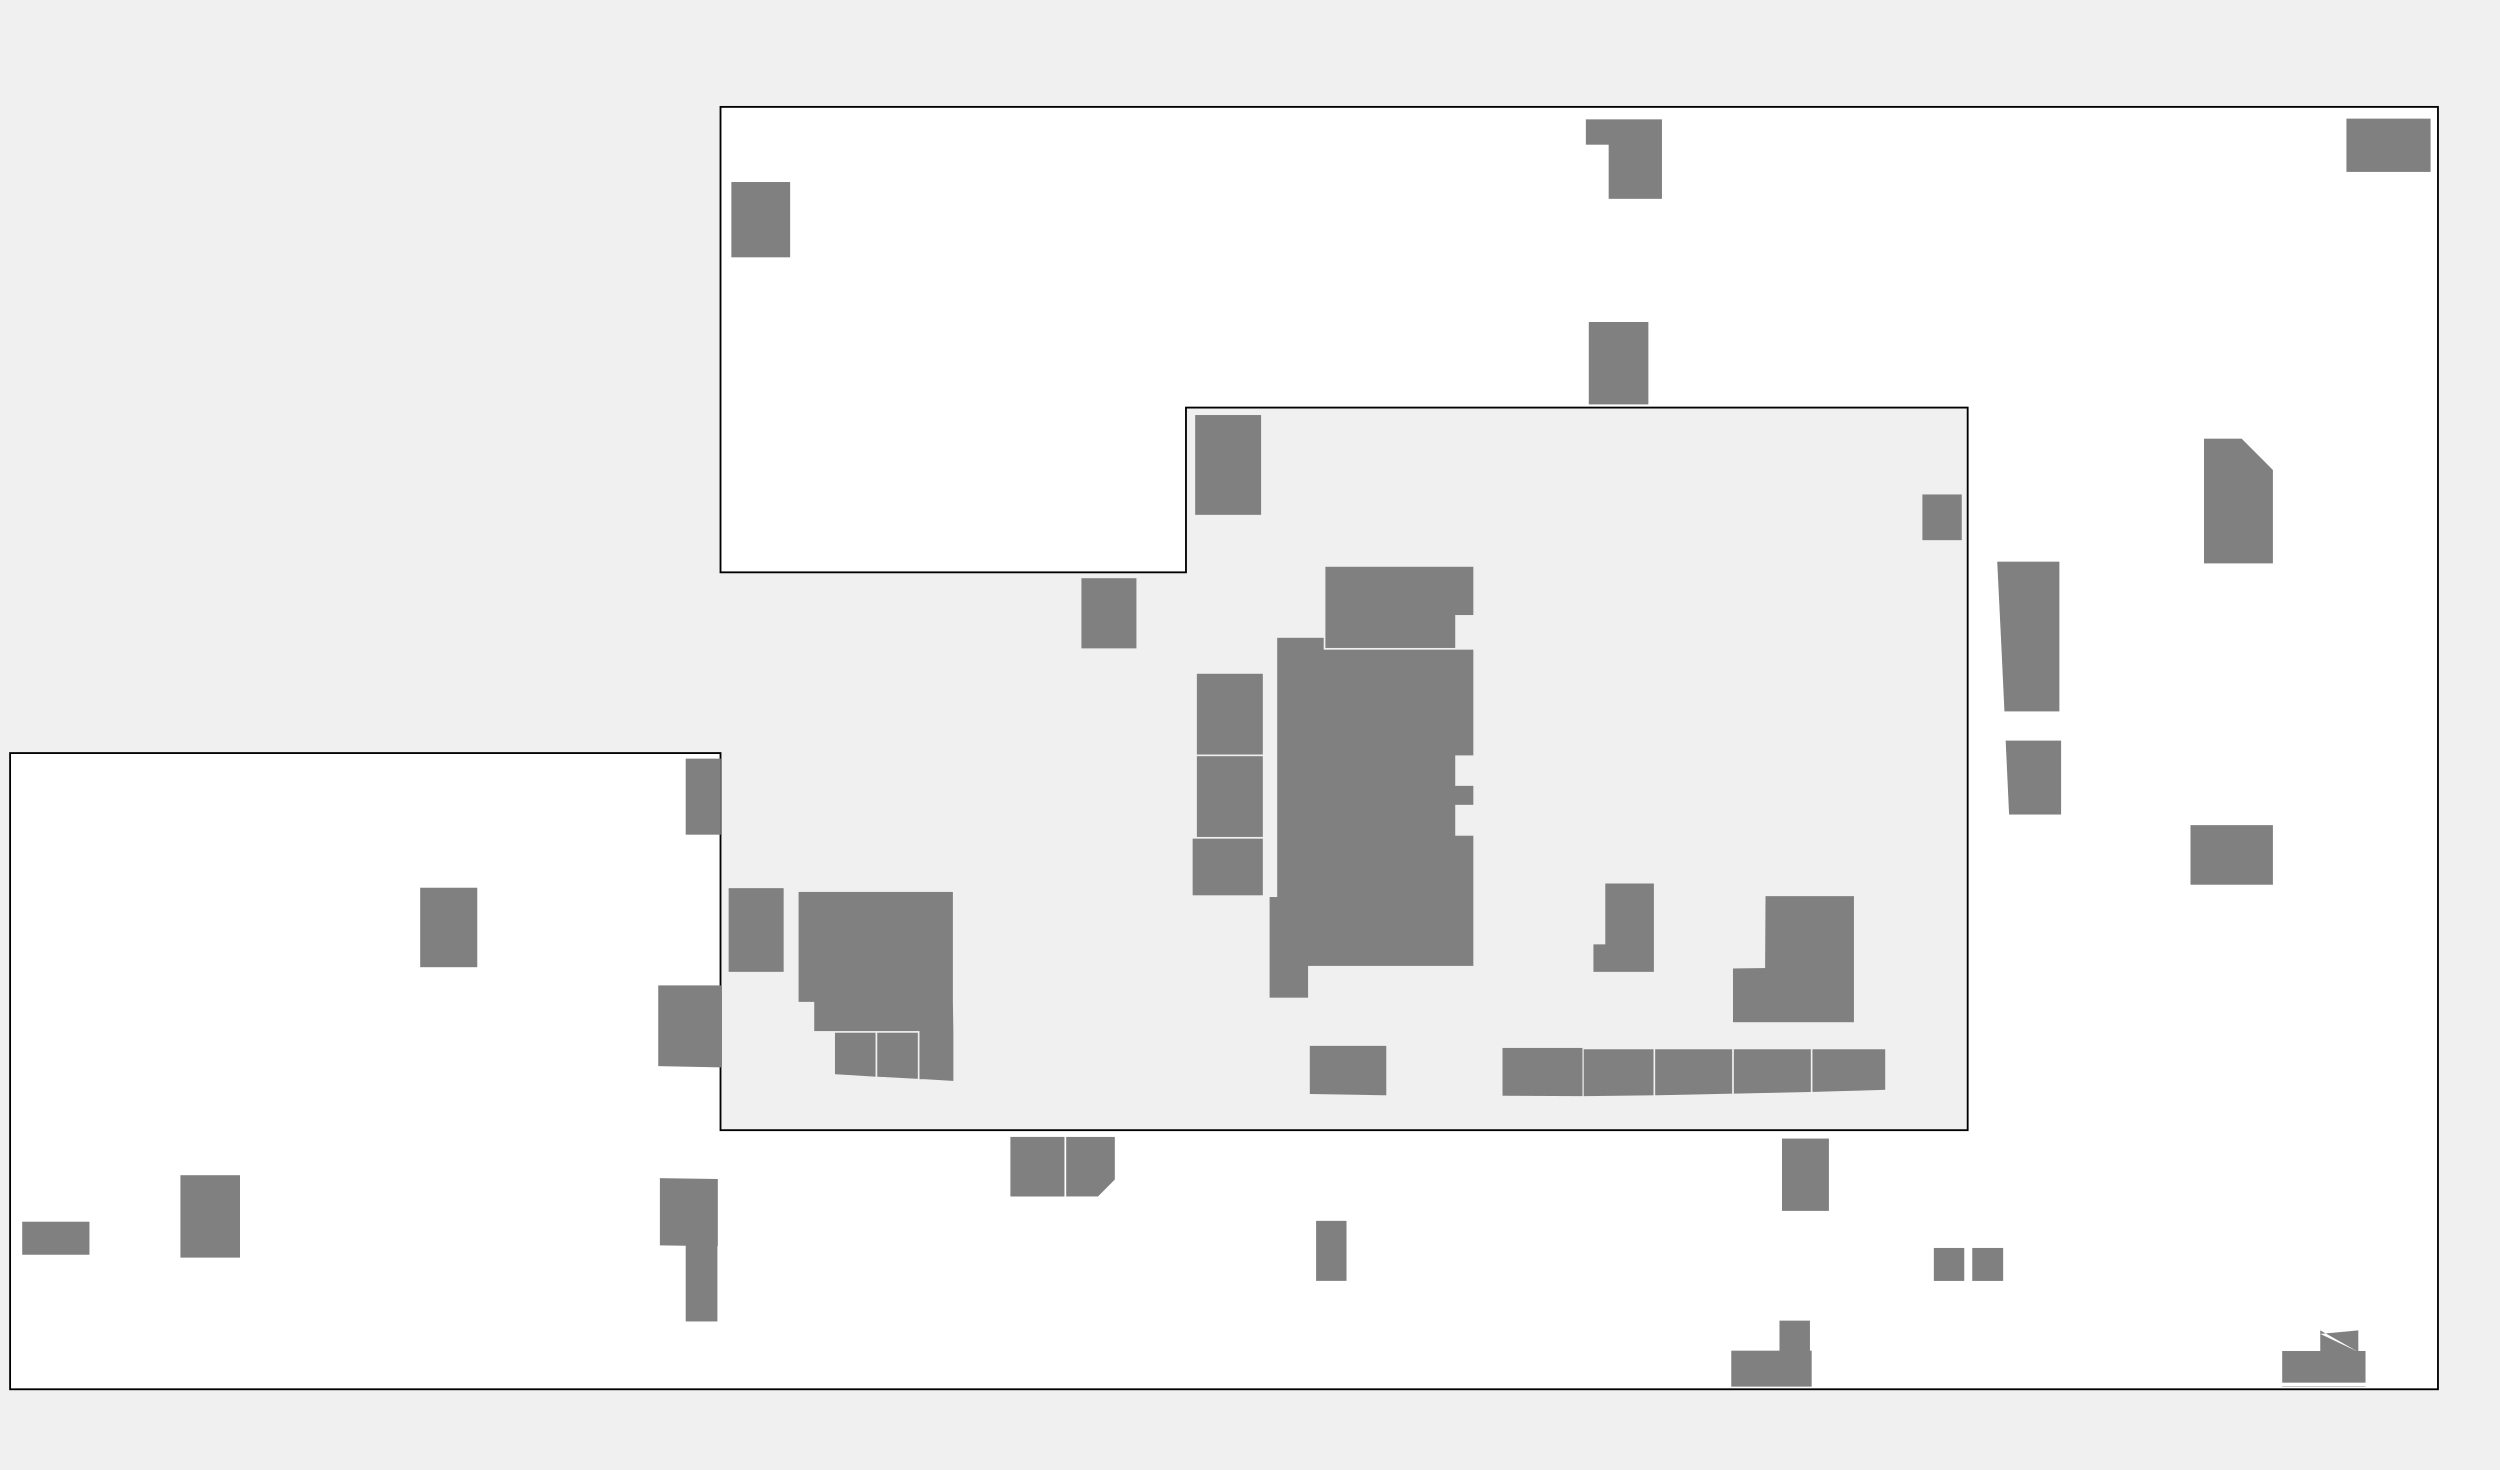
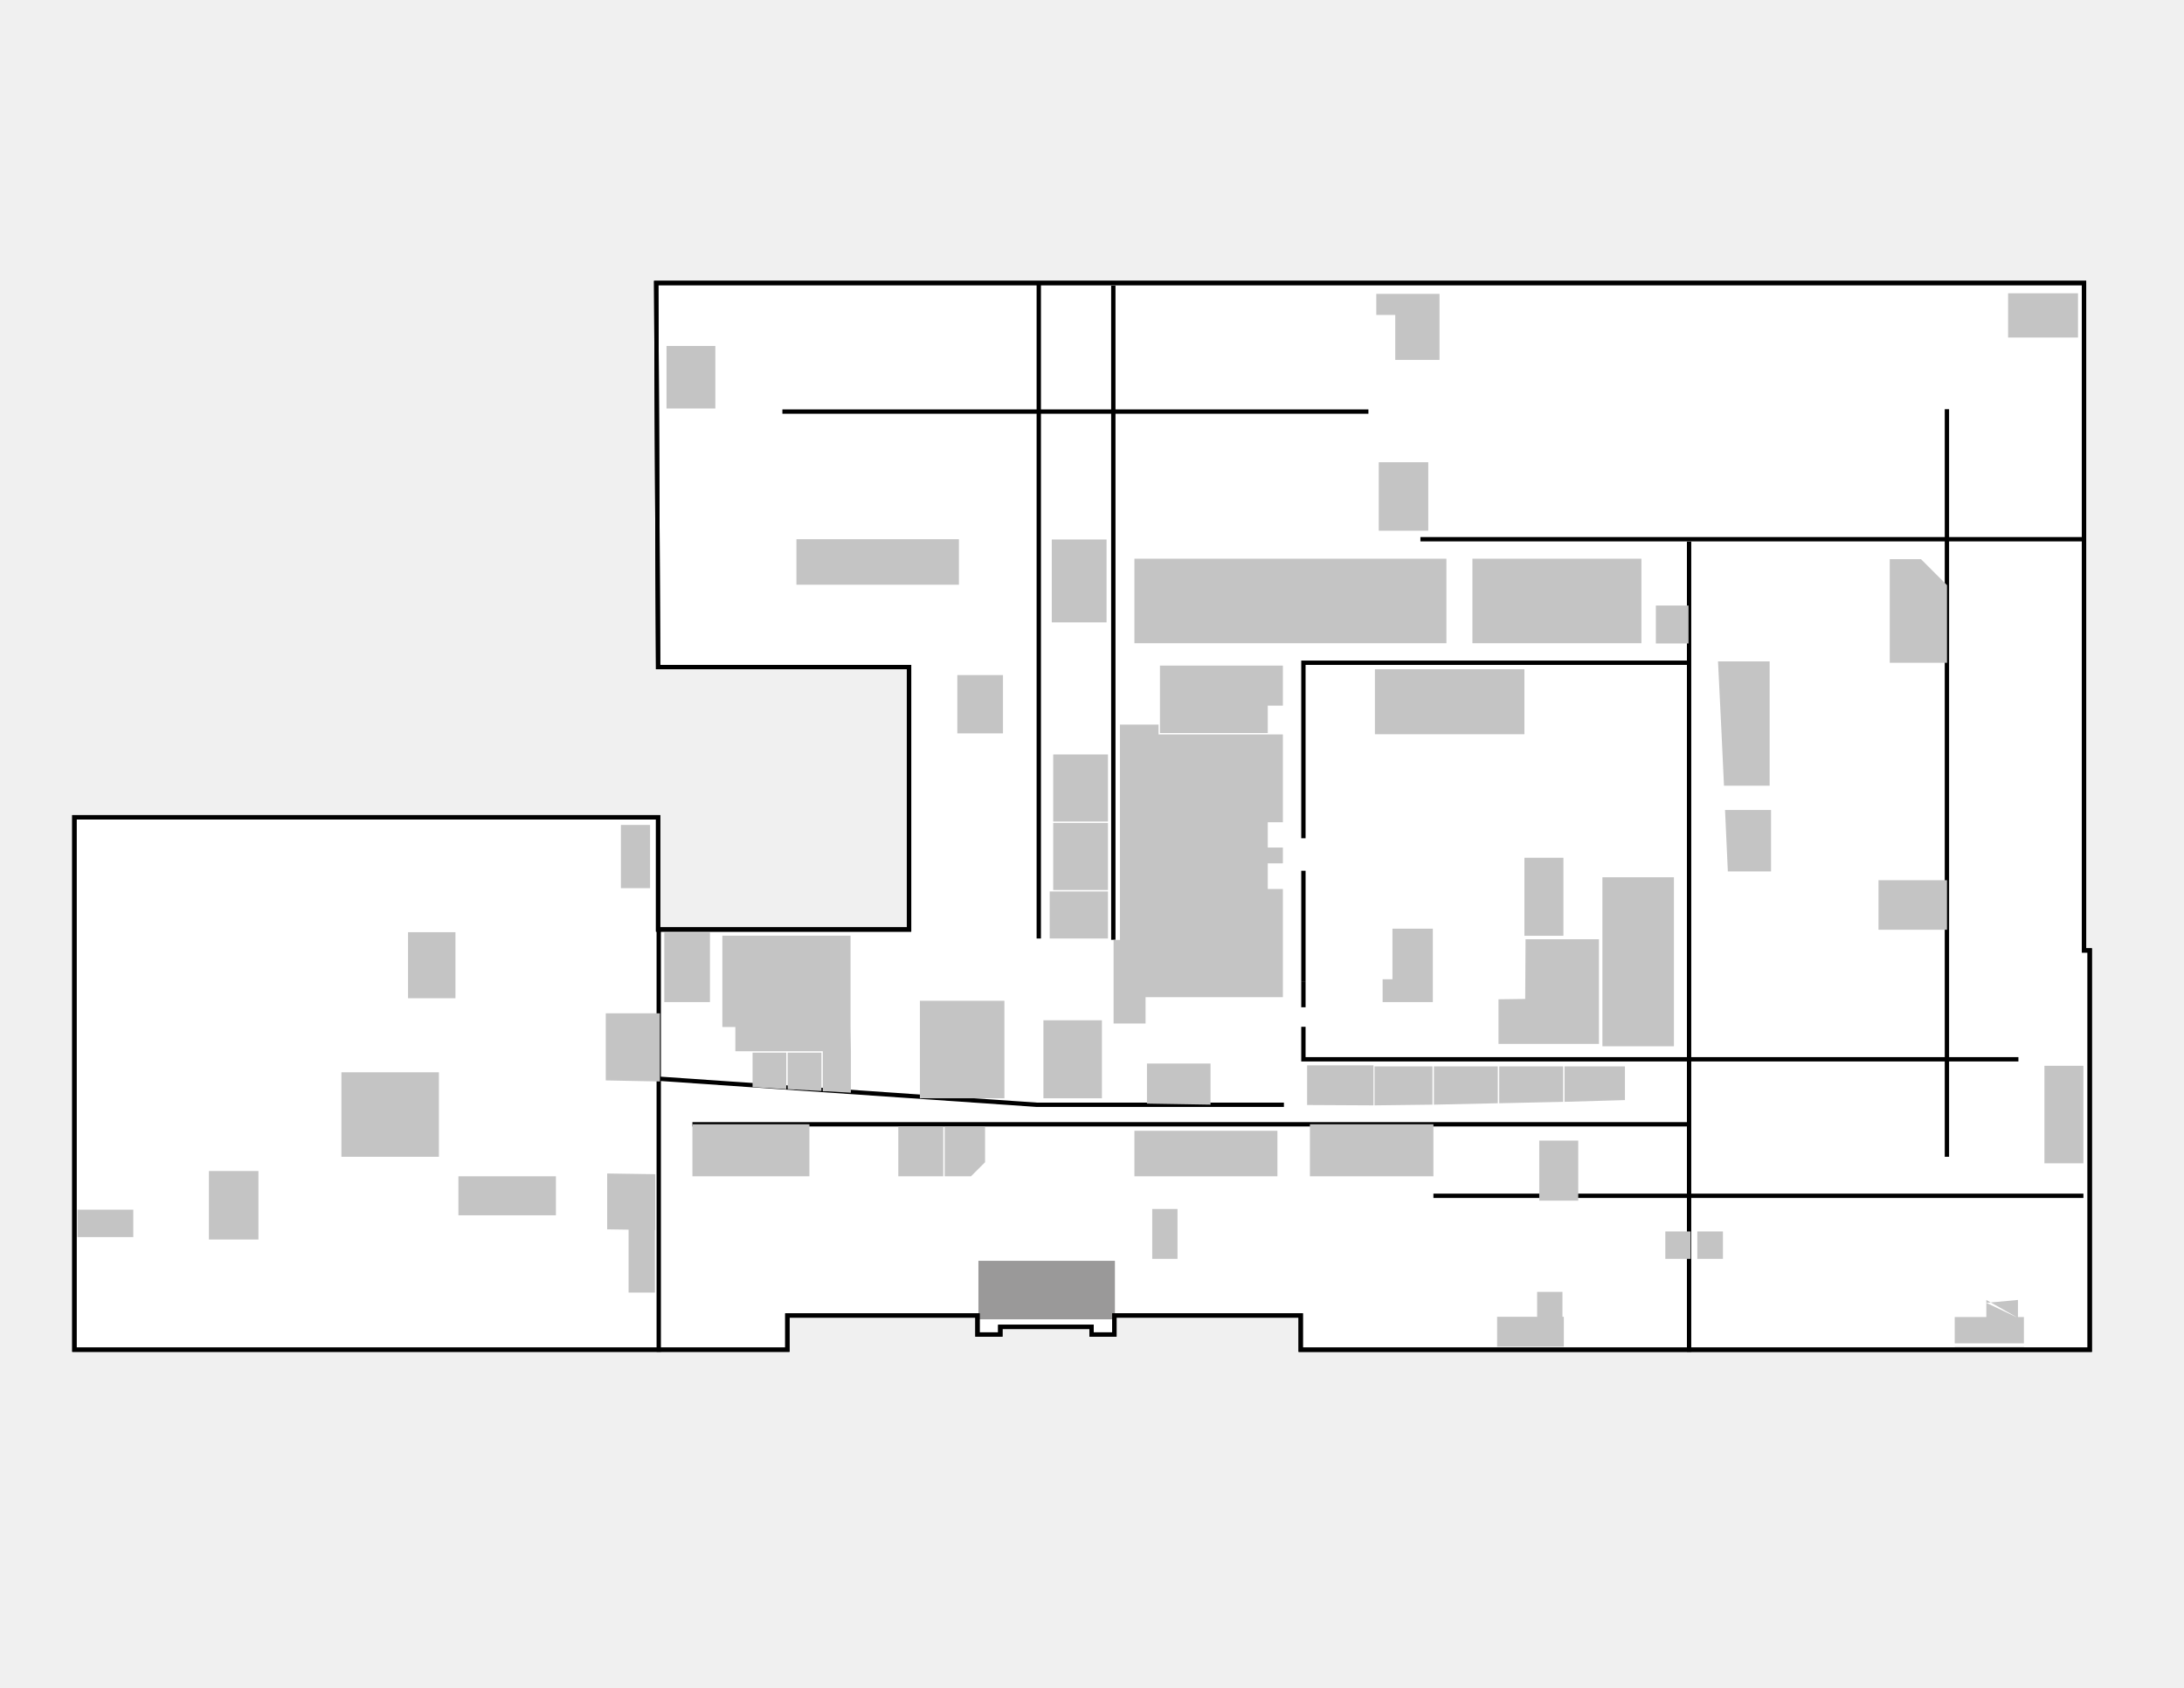
- <svg xmlns="http://www.w3.org/2000/svg" version="1.1" x="0px" y="0px" viewBox="0 0 4086.3 2401.9" style="enable-background:new 0 0 4086.3 2401.9;" xml:space="preserve">
-   <style type="text/css">
- 	.st0{fill:#FFFFFF;stroke:#020000;stroke-width:3;stroke-miterlimit:10;}
- 	.st1{fill:#808080;}
- </style>
-   <g id="Layer_2">
-     <polygon class="st0" points="1938.5,174.7 1853.6,174.7 1177.7,174.7 1177.7,935.5 1938.5,935.5 1938.5,666.2 3216.2,666.2    3216.2,1638.4 3216.2,1696.7 3216.2,1847.3 1177.7,1847.3 1177.7,1230.9 16.5,1230.9 16.5,2270.8 1154.5,2270.8 1177.7,2270.8    3216.2,2270.8 3274.1,2270.8 3984.9,2270.8 3984.9,1696.7 3984.9,1638.4 3984.9,666.2 3984.9,588.1 3984.9,174.7  " />
+ <svg xmlns="http://www.w3.org/2000/svg" viewBox="0 0 3024 2336.73">
+   <defs>
+     <style>.cls-1{fill:#fff;}.cls-2{fill:#c4c4c4;}.cls-3{fill:#020000;opacity:0.4;}</style>
+   </defs>
+   <g id="bg_with_black_stroke" data-name="bg with black stroke">
+     <polyline class="cls-1" points="911.22 1286.84 911.22 1131.52 103.04 1131.52 103.04 1868.62 1090.22 1868.62 1090.22 1821.23 1353.47 1821.23 1353.47 1847.56 1385.06 1847.56 1385.06 1837.03 1511.42 1837.03 1511.42 1847.56 1543.01 1847.56 1543.01 1821.23 1800.99 1821.23 1800.99 1868.62 2893.47 1868.62 2893.47 1315.8 2885.57 1315.8 2885.57 391.79 908.58 391.79 911.22 923.55 1258.7 923.55 1258.7 1286.84 911.22 1286.84" />
+     <path d="M2896.47,1871.62H1798v-47.39H1546v26.33h-37.59V1840H1388.06v10.53h-37.59v-26.33H1093.22v47.39H100v-743.1H914.22v155.32H1255.7V926.56H908.23l-2.66-537.77h1983v924h7.9Zm-1092.48-6H2890.47V1318.79h-7.9v-924H911.6l2.6,525.77h347.5v369.28H908.22V1134.52H106v731.1h981.18v-47.39h269.25v26.33h25.59V1834h132.36v10.53H1540v-26.33h264Z" />
  </g>
-   <g id="Layer_1">
-     <g id="blue">
- 	</g>
-     <g id="red">
- 	</g>
-     <g id="purple">
-       <g>
-         <polygon class="st1" points="3030.3,1583 3030.3,1582.3 3030.3,1464.8 2885.8,1464.8 2885.1,1582.3 2832.6,1583 2832.6,1670.8      3030.3,1670.8    " />
-         <polygon class="st1" points="1078.6,1927.1 1078.6,2035.6 1120.8,2036.2 1120.8,2073.6 1120.8,2160 1172.6,2160 1172.6,2073.6      1172.6,2037 1173.3,2037 1173.3,2035.6 1173.3,1927.1 1078.6,1925.7    " />
-         <rect x="1956.3" y="1236" class="st1" width="107.8" height="132" />
-         <polygon class="st1" points="1075.9,1742.6 1179.5,1744.7 1179.5,1742.6 1179.5,1610.6 1075.9,1610.6    " />
-         <polygon class="st1" points="3206.5,808.2 3159.5,808.2 3142.2,808.2 3142.2,882.9 3206.5,882.9    " />
-         <polygon class="st1" points="3602.5,717 3602.5,768.2 3602.5,920.9 3715.1,920.9 3715.1,768.2 3664,717    " />
-         <polygon class="st1" points="3366.1,1059.1 3366.1,918.1 3264.5,918.1 3271.4,1059.1 3276.3,1162.8 3366.1,1162.8    " />
-         <polygon class="st1" points="3283.9,1331.4 3368.9,1331.4 3368.9,1210.5 3278.3,1210.5    " />
-         <polygon class="st1" points="2455.9,1791 2586.6,1791.7 2586.6,1791 2586.6,1712.9 2455.9,1712.9    " />
-         <polygon class="st1" points="2588.6,1790.3 2588.6,1791.7 2702.7,1790.3 2702.7,1715 2588.6,1715    " />
-         <polygon class="st1" points="2831.2,1715 2705.4,1715 2705.4,1787.6 2705.4,1790.3 2831.2,1787.6    " />
-         <polygon class="st1" points="2834,1787.6 2959.8,1784.8 2959.8,1715 2834,1715 2834,1784.8    " />
-         <polygon class="st1" points="2962.5,1781.3 2962.5,1784.8 3081.4,1781.3 3081.4,1715 2962.5,1715    " />
-         <rect x="1953.5" y="678.4" class="st1" width="107.8" height="163.1" />
-         <rect x="1956.3" y="1101.3" class="st1" width="107.8" height="132" />
-         <rect x="1949.4" y="1370.8" class="st1" width="114.7" height="92.6" />
-         <polygon class="st1" points="1742.7,1928 1742.7,1955.7 1794.6,1955.7 1822.2,1928 1822.2,1858.3 1742.7,1858.3    " />
-         <rect x="1651.5" y="1858.3" class="st1" width="88.4" height="97.4" />
-         <polygon class="st1" points="1364.8,1755.8 1431.1,1759.9 1431.1,1755.8 1431.1,1688 1364.8,1688    " />
-         <polygon class="st1" points="1433.9,1759.9 1500.2,1763.4 1500.2,1759.9 1500.2,1688 1433.9,1688    " />
-         <polygon class="st1" points="1557.5,1457.9 1305.3,1457.9 1305.3,1637.6 1330.9,1637.6 1330.9,1685.3 1502.9,1685.3 1502.9,1764      1512,1764 1558.3,1766.8 1558.3,1764 1558.3,1685.3 1557.5,1637.6    " />
-         <polygon class="st1" points="2140.9,1788.2 2265.9,1790.3 2265.9,1788.2 2265.9,1709.5 2140.9,1709.5    " />
-         <polygon class="st1" points="2163.6,1042.5 2087.6,1042.5 2087.6,1061.9 2087.6,1135.1 2087.6,1234.7 2087.6,1284.5      2087.6,1315.5 2087.6,1366 2087.6,1466.2 2075.2,1466.2 2075.2,1578.8 2075.2,1630.7 2138.1,1630.7 2138.1,1578.8 2408.2,1578.8      2408.2,1466.2 2408.2,1366 2378.6,1366 2378.6,1315.5 2408.2,1315.5 2408.2,1284.5 2378.6,1284.5 2378.6,1234.7 2408.2,1234.7      2408.2,1135.1 2408.2,1061.9 2163.6,1061.9    " />
-         <polygon class="st1" points="2166.4,1005.3 2166.4,1059.1 2378.6,1059.1 2378.6,1005.3 2408.2,1005.3 2408.2,926.4 2166.4,926.4         " />
-         <rect x="2912.7" y="1861" class="st1" width="76.7" height="118.2" />
-         <polygon class="st1" points="1195.4,346.6 1195.4,420.6 1291.5,420.6 1291.5,346.6 1291.5,346.6 1291.5,297.5 1195.4,297.5         " />
-         <polyline class="st1" points="1767.6,945.1 1767.6,1059.8 1857.5,1059.8 1857.5,945.1 1767.6,945.1    " />
-         <rect x="3835.3" y="193.9" class="st1" width="137.5" height="87.1" />
-         <polygon class="st1" points="2629.4,325 2716.5,325 2716.5,236.5 2716.5,195.1 2592.1,195.1 2592.1,236.5 2629.4,236.5    " />
-         <polygon class="st1" points="2623.9,1543.6 2604.5,1543.6 2604.5,1588.5 2703.3,1588.5 2703.3,1543.6 2703.3,1444.1      2623.9,1444.1    " />
-         <polygon class="st1" points="3854.7,2174.5 3801.3,2179.5 3851.8,2208.2 3851.3,2208.2 3792.5,2180.3 3792.5,2208.2      3730.3,2208.2 3730.3,2209.8 3730.3,2213.9 3730.3,2260 3866.5,2260 3866.5,2208.2 3854.7,2208.2    " />
-         <polygon class="st1" points="3792.5,2174.5 3792.5,2180.3 3801.3,2179.5    " />
-         <rect x="3730.3" y="2265.8" class="st1" width="136.1" height="0.7" />
-         <polygon class="st1" points="1191,1473.8 1191,1588.5 1280.9,1588.5 1280.9,1473.8 1280.9,1451.7 1191,1451.7    " />
-         <polygon class="st1" points="1178.2,1277.3 1178.2,1240 1120.8,1240 1120.8,1277.3 1120.8,1364.3 1178.2,1364.3    " />
-         <polygon class="st1" points="36.3,2007.3 36.3,2050.9 146.2,2050.9 146.2,2007.3 146.2,1996.9 36.3,1996.9    " />
-         <rect x="3580.4" y="1348.7" class="st1" width="134.7" height="97.4" />
-         <rect x="2596.9" y="526.3" class="st1" width="97.4" height="134.7" />
-         <rect x="294.9" y="1920.9" class="st1" width="97.4" height="134.7" />
-         <rect x="686.8" y="1451" class="st1" width="93.3" height="129.9" />
-         <rect x="2151.2" y="1995.5" class="st1" width="49.7" height="98.1" />
-         <polygon class="st1" points="2958.4,2158.6 2908.6,2158.6 2908.6,2207.7 2829.8,2207.7 2829.8,2214.6 2829.8,2231.2 2829.8,2254      2829.8,2266.5 2961.2,2266.5 2961.2,2254 2961.2,2231.2 2961.2,2214.6 2961.2,2207.7 2958.4,2207.7    " />
-         <rect x="3160.9" y="2039.8" class="st1" width="49.7" height="53.9" />
-         <rect x="3223.7" y="2039.8" class="st1" width="50.5" height="53.9" />
-       </g>
-     </g>
+   <g id="wall">
+     <path d="M2896.47,1871.62H1798v-47.39H1546v26.33h-37.59V1840H1388.06v10.53h-37.59v-26.33H1093.22v47.39H100v-743.1H914.22v155.32H1255.7V926.56H908.23l-2.66-537.77h1983v924h7.9Zm-1092.48-6H2890.47V1318.79h-7.9v-924H911.6l2.6,525.77h347.5v369.28H908.22V1134.52H106v731.1h981.18v-47.39h269.25v26.33h25.59V1834h132.36v10.53H1540v-26.33h264Z" />
+     <rect x="1435.31" y="393.74" width="6" height="905.58" />
+     <rect x="2335.73" y="749.94" width="6" height="905.58" />
+     <rect x="1966.73" y="743.52" width="918" height="6" />
+     <rect x="1984.73" y="1652.52" width="900" height="6" />
+     <rect x="2335.73" y="1655.52" width="6" height="216" />
+     <rect x="909.1" y="1284.59" width="6" height="586.93" />
+     <rect x="1538.52" y="395.52" width="6" height="905.58" />
+     <rect x="1083.31" y="566.82" width="811.42" height="6" />
+     <polygon points="1777.72 1532.52 1435.62 1532.52 1435.52 1532.51 913.52 1496.51 913.93 1490.53 1435.83 1526.52 1777.72 1526.52 1777.72 1532.52" />
+     <rect x="2692.73" y="566.52" width="6" height="1035" />
+     <polygon points="2794.72 1469.52 1801.72 1469.52 1801.72 1421.52 1807.72 1421.52 1807.72 1463.52 2794.72 1463.52 2794.72 1469.52" />
+     <rect x="1801.73" y="1358.52" width="6" height="36" />
+     <rect x="1801.73" y="1205.52" width="6" height="153" />
+     <polygon points="1807.72 1160.52 1801.72 1160.52 1801.72 914.52 2335.72 914.52 2335.72 920.52 1807.72 920.52 1807.72 1160.52" />
+     <rect x="958.73" y="1553.52" width="1377" height="6" />
+   </g>
+   <g id="Grey">
+     <polygon class="cls-2" points="2213.94 1383.45 2213.94 1382.96 2213.94 1300.29 2112.31 1300.29 2111.82 1382.96 2074.86 1383.45 2074.86 1445.2 2213.94 1445.2 2213.94 1383.45" />
+     <polygon class="cls-2" points="840.69 1625.61 840.69 1701.96 870.36 1702.39 870.36 1728.7 870.36 1789.49 906.83 1789.49 906.83 1728.7 906.83 1702.92 907.31 1702.93 907.31 1701.96 907.31 1625.61 840.69 1624.64 840.69 1625.61" />
+     <rect class="cls-2" x="1458.26" y="1139.34" width="75.86" height="92.88" />
+     <polygon class="cls-2" points="838.75 1402.9 838.75 1495.78 913.73 1497.24 913.73 1495.78 913.73 1402.9 911.69 1402.9 838.75 1402.9" />
+     <polygon class="cls-2" points="2337.94 838.33 2304.87 838.33 2292.72 838.33 2292.72 890.85 2337.94 890.85 2337.94 838.33" />
+     <polygon class="cls-2" points="2616.57 774.14 2616.57 810.13 2616.57 917.6 2695.84 917.6 2695.84 810.13 2659.85 774.14 2616.57 774.14" />
+     <polygon class="cls-2" points="2450.27 1014.85 2450.27 915.65 2378.79 915.65 2383.65 1014.85 2387.05 1087.79 2450.27 1087.79 2450.27 1014.85" />
+     <polygon class="cls-2" points="2392.4 1206.44 2452.21 1206.44 2452.21 1121.35 2388.51 1121.35 2392.4 1206.44" />
+     <polygon class="cls-2" points="1809.84 1529.82 1901.75 1530.3 1901.75 1529.82 1901.75 1474.87 1809.84 1474.87 1809.84 1529.82" />
+     <polygon class="cls-2" points="1903.21 1529.33 1903.21 1530.3 1983.44 1529.33 1983.44 1476.33 1903.21 1476.33 1903.21 1529.33" />
+     <polygon class="cls-2" points="2073.89 1476.33 1985.39 1476.33 1985.39 1527.39 1985.39 1529.33 2073.89 1527.39 2073.89 1476.33" />
+     <polygon class="cls-2" points="2075.84 1527.39 2164.34 1525.44 2164.34 1476.33 2075.84 1476.33 2075.84 1525.44 2075.84 1527.39" />
+     <polygon class="cls-2" points="2166.28 1523.01 2166.28 1525.44 2249.92 1523.01 2249.92 1476.33 2166.28 1476.33 2166.28 1523.01" />
+     <rect class="cls-2" x="1456.32" y="746.91" width="75.86" height="114.76" />
+     <rect class="cls-2" x="1458.26" y="1044.51" width="75.86" height="92.88" />
+     <rect class="cls-2" x="1453.4" y="1234.16" width="80.72" height="65.16" />
+     <polygon class="cls-2" points="1308.01 1609.07 1308.01 1628.52 1344.48 1628.52 1363.93 1609.07 1363.93 1559.96 1308.01 1559.96 1308.01 1609.07" />
+     <rect class="cls-2" x="1243.82" y="1559.96" width="62.24" height="68.57" />
+     <polygon class="cls-2" points="1042.01 1505.02 1088.69 1507.93 1088.69 1505.02 1088.69 1457.36 1042.01 1457.36 1042.01 1505.02" />
+     <polygon class="cls-2" points="1090.64 1507.93 1137.32 1510.37 1137.32 1507.93 1137.32 1457.36 1090.64 1457.36 1090.64 1507.93" />
+     <polygon class="cls-2" points="1177.68 1295.43 1000.19 1295.43 1000.19 1421.86 1018.18 1421.86 1018.18 1455.42 1139.27 1455.42 1139.27 1510.85 1145.59 1510.85 1178.17 1512.8 1178.17 1510.85 1178.17 1455.42 1177.68 1421.86 1177.68 1295.43" />
+     <polygon class="cls-2" points="1588.1 1527.87 1676.12 1529.33 1676.12 1527.87 1676.12 1472.44 1588.1 1472.44 1588.1 1527.87" />
+     <polygon class="cls-2" points="1604.15 1003.18 1550.66 1003.18 1550.66 1016.79 1550.66 1068.34 1550.66 1138.36 1550.66 1173.38 1550.66 1195.26 1550.66 1230.76 1550.66 1301.27 1541.9 1301.27 1541.9 1380.53 1541.9 1417 1586.15 1417 1586.15 1380.53 1776.29 1380.53 1776.29 1301.27 1776.29 1230.76 1755.38 1230.76 1755.38 1195.26 1776.29 1195.26 1776.29 1173.38 1755.38 1173.38 1755.38 1138.36 1776.29 1138.36 1776.29 1068.34 1776.29 1016.79 1604.15 1016.79 1604.15 1003.18" />
+     <polygon class="cls-2" points="1606.09 976.92 1606.09 1014.85 1755.38 1014.85 1755.38 976.92 1776.29 976.92 1776.29 921.49 1606.09 921.49 1606.09 976.92" />
+     <rect class="cls-2" x="2131.27" y="1579.09" width="53.98" height="83.15" />
+     <polygon class="cls-2" points="922.87 513.5 922.87 565.53 990.47 565.53 990.47 513.5 990.47 478.97 922.87 478.97 922.87 513.5" />
+     <rect class="cls-2" x="1325.51" y="934.61" width="63.22" height="80.72" />
+     <rect class="cls-2" x="2780.45" y="406.03" width="96.77" height="61.27" />
+     <polygon class="cls-2" points="1931.9 498.26 1993.17 498.26 1993.17 436.02 1993.17 406.84 1905.64 406.84 1905.64 436.02 1931.9 436.02 1931.9 498.26" />
+     <polygon class="cls-2" points="1928.01 1355.73 1914.39 1355.73 1914.39 1387.34 1983.93 1387.34 1983.93 1355.73 1983.93 1285.71 1928.01 1285.71 1928.01 1355.73" />
+     <polygon class="cls-2" points="2794.07 1799.7 2756.45 1803.18 2792.06 1823.37 2791.67 1823.37 2750.3 1803.75 2750.3 1823.37 2706.54 1823.37 2706.54 1824.5 2706.54 1827.42 2706.54 1859.84 2802.33 1859.84 2802.33 1823.37 2794.07 1823.37 2794.07 1799.7" />
+     <polygon class="cls-2" points="2750.3 1799.7 2750.3 1803.75 2756.45 1803.18 2750.3 1799.7" />
+     <rect class="cls-2" x="2706.54" y="1863.89" width="95.8" height="0.49" />
+     <polygon class="cls-2" points="919.79 1306.62 919.79 1387.34 983.01 1387.34 983.01 1306.62 983.01 1291.06 919.79 1291.06 919.79 1306.62" />
+     <polygon class="cls-2" points="900.09 1168.35 900.09 1142.09 859.73 1142.09 859.73 1168.35 859.73 1229.62 900.09 1229.62 900.09 1168.35" />
+     <polygon class="cls-2" points="107.23 1682.02 107.23 1712.66 184.54 1712.66 184.54 1682.02 184.54 1674.73 107.23 1674.73 107.23 1682.02" />
+     <rect class="cls-2" x="2601.01" y="1218.6" width="94.82" height="68.57" />
+     <rect class="cls-2" x="1909.04" y="639.93" width="68.56" height="94.82" />
+     <rect class="cls-2" x="289.26" y="1621.24" width="68.57" height="94.82" />
+     <rect class="cls-2" x="564.97" y="1290.57" width="65.65" height="91.42" />
+     <rect class="cls-2" x="1595.39" y="1673.75" width="35.01" height="69.05" />
+     <polygon class="cls-2" points="2163.37 1788.52 2128.35 1788.52 2128.35 1823.04 2072.92 1823.04 2072.92 1827.9 2072.92 1839.58 2072.92 1855.62 2072.92 1864.38 2165.31 1864.38 2165.31 1855.62 2165.31 1839.58 2165.31 1827.9 2165.31 1823.04 2163.37 1823.04 2163.37 1788.52" />
+     <rect class="cls-2" x="2305.84" y="1704.88" width="35.01" height="37.93" />
+     <rect class="cls-2" x="2350.1" y="1704.88" width="35.5" height="37.93" />
+     <rect class="cls-2" x="1570.73" y="1565.52" width="198" height="63" />
+     <rect class="cls-2" x="1813.73" y="1556.52" width="171" height="72" />
+     <rect class="cls-2" x="1273.73" y="1385.52" width="117" height="135" />
+     <rect class="cls-2" x="2830.73" y="1475.52" width="54" height="135" />
+     <rect class="cls-2" x="1444.73" y="1412.52" width="81" height="108" />
+     <rect class="cls-2" x="2038.73" y="773.52" width="234" height="117" />
+     <rect class="cls-2" x="2218.73" y="1214.52" width="99" height="234" />
+     <rect class="cls-2" x="1102.73" y="746.52" width="225" height="63" />
+     <rect class="cls-2" x="1570.73" y="773.52" width="432" height="117" />
+     <rect class="cls-3" x="1354.73" y="1745.52" width="189" height="81" />
+     <rect class="cls-2" x="958.73" y="1556.52" width="162" height="72" />
+     <rect class="cls-2" x="472.73" y="1484.52" width="135" height="117" />
+     <rect class="cls-2" x="634.73" y="1628.52" width="135" height="54" />
+     <rect class="cls-2" x="2110.73" y="1187.52" width="54" height="108" />
+     <rect class="cls-2" x="1903.73" y="926.52" width="207" height="90" />
  </g>
</svg>
